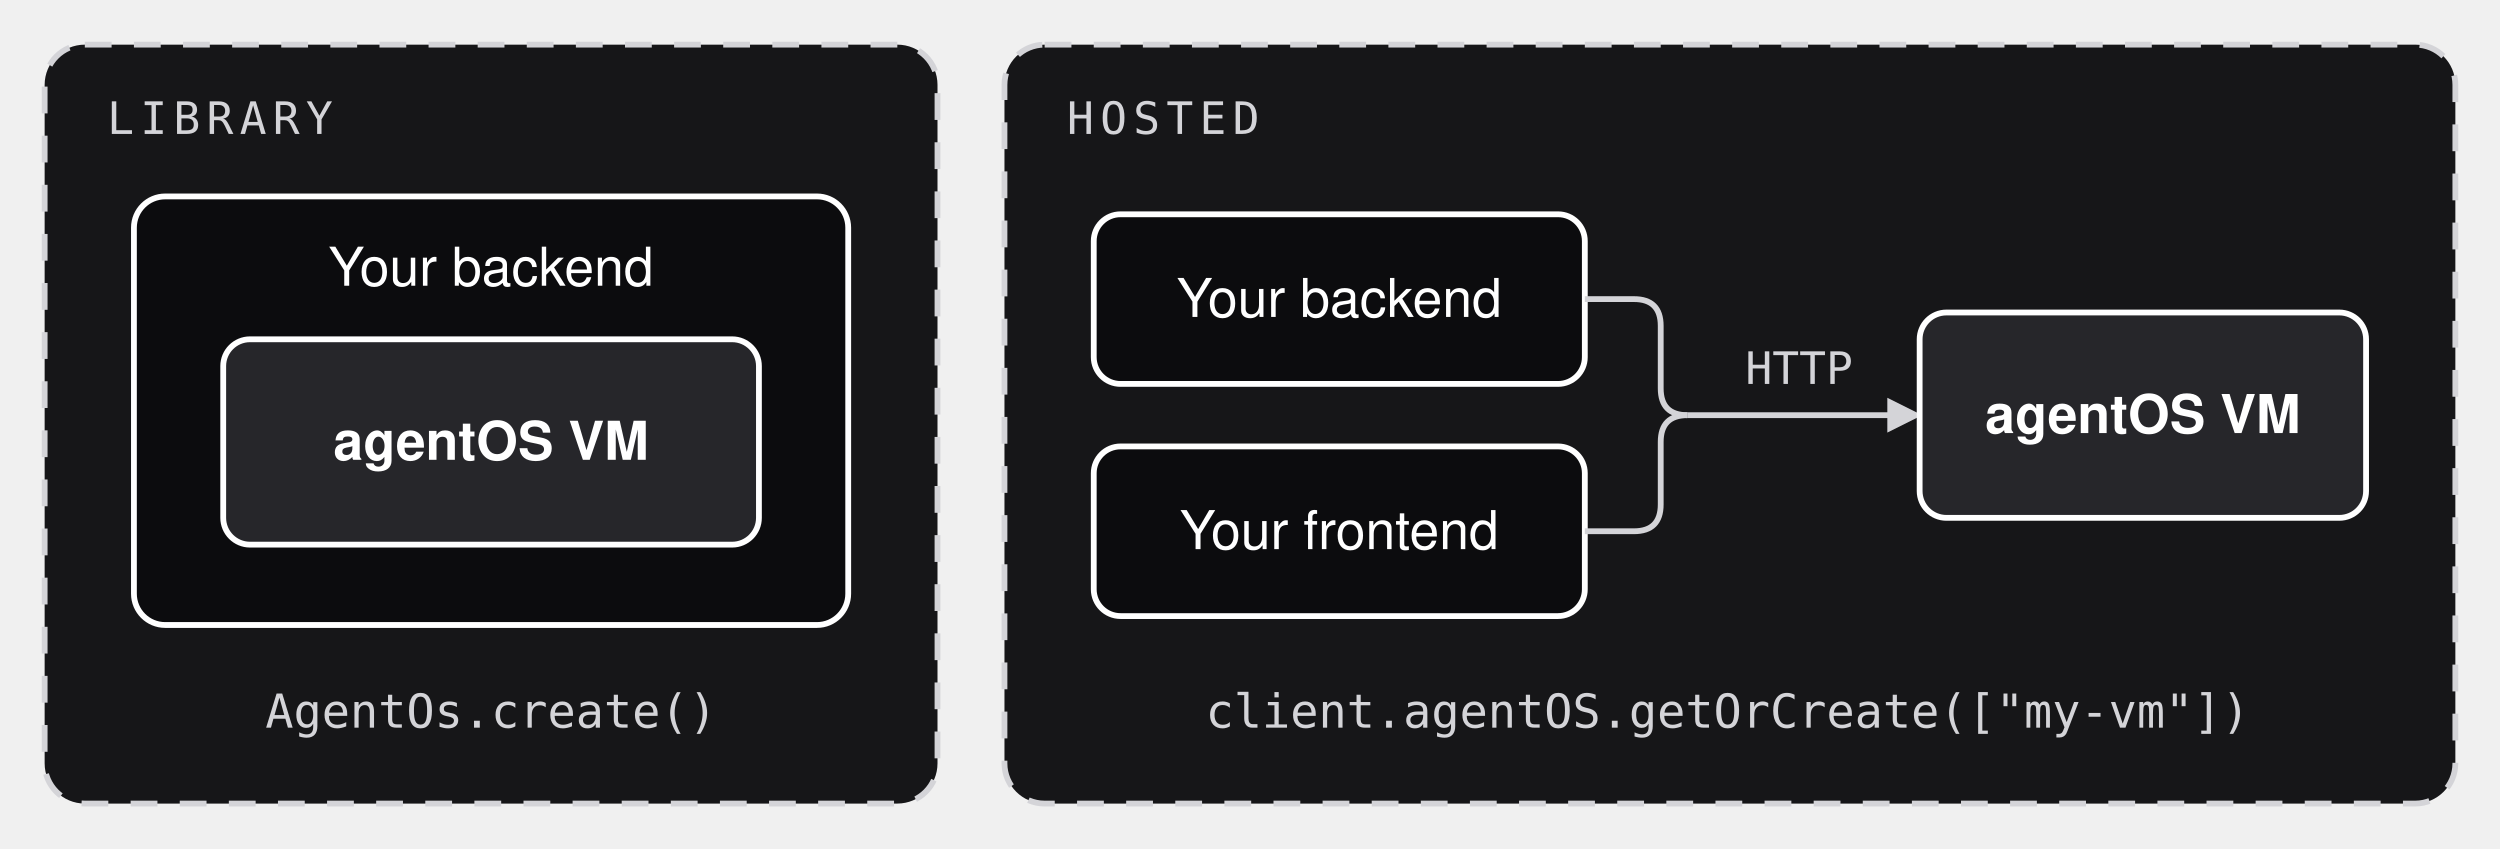
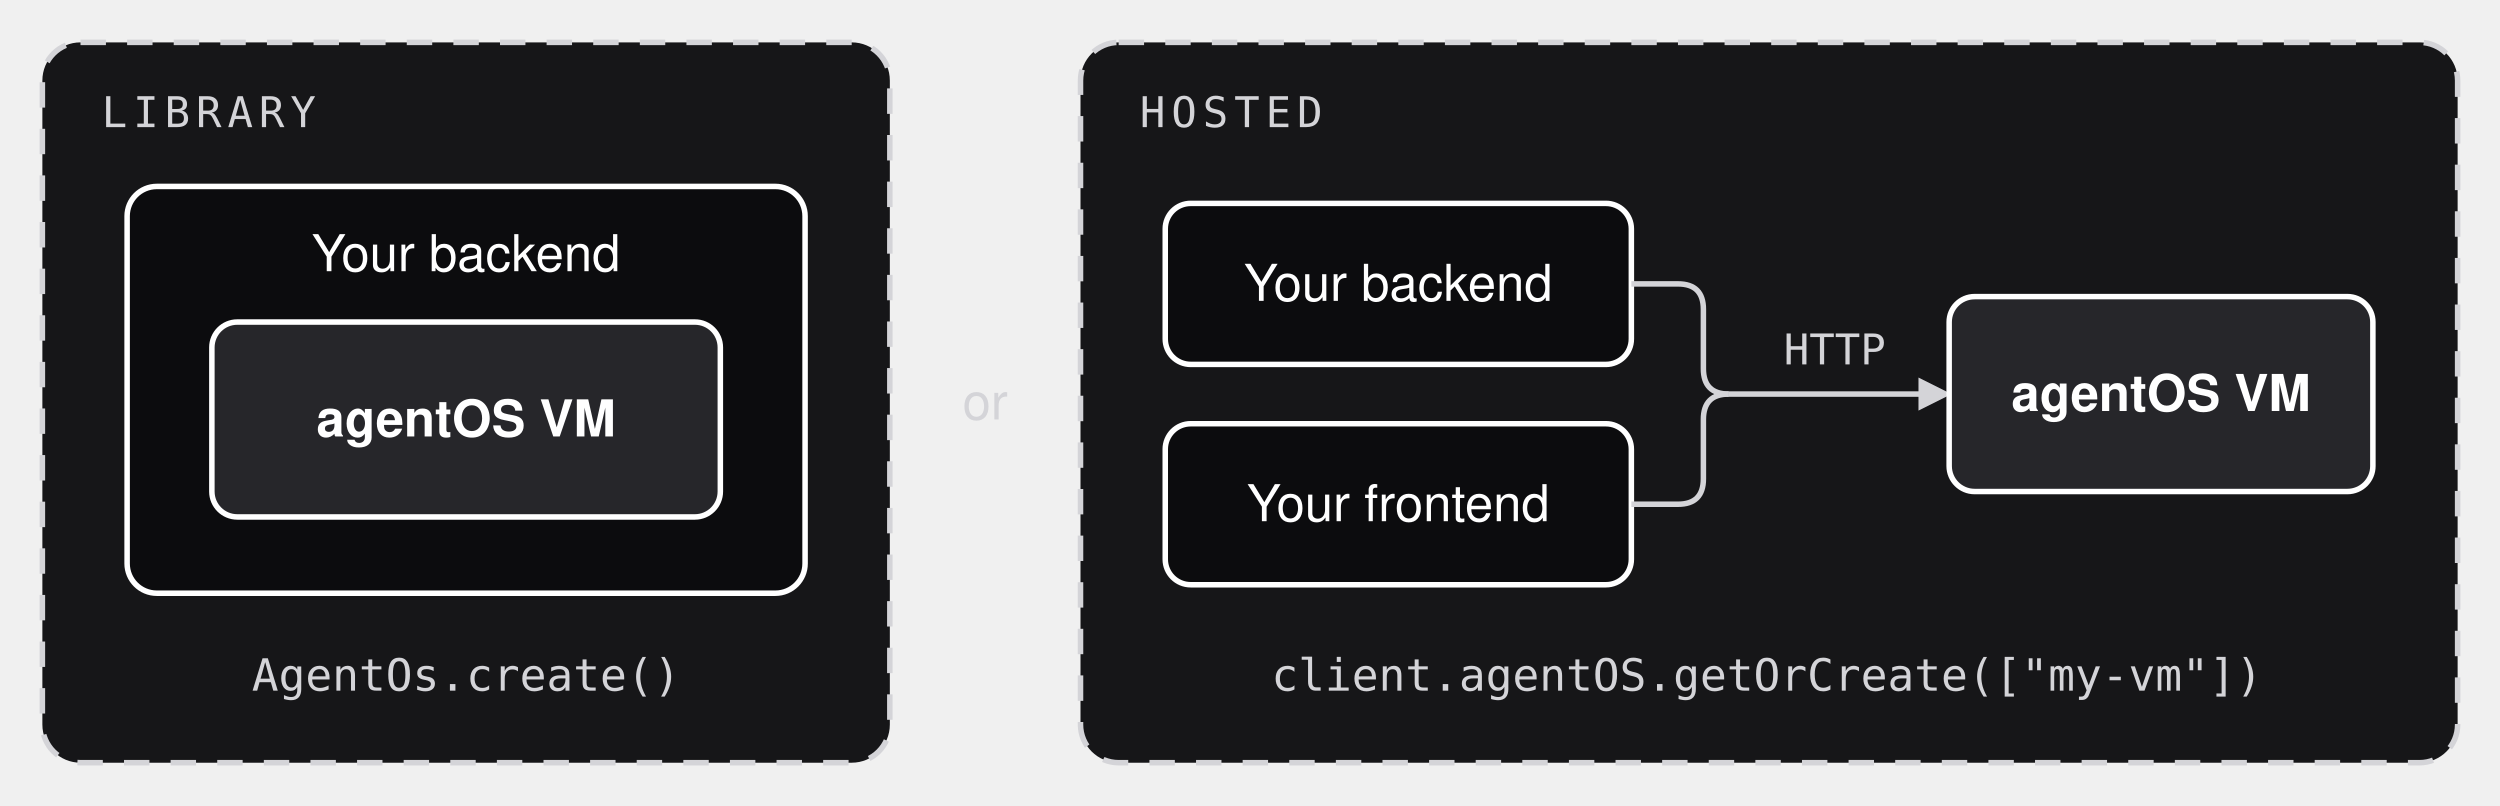
- <svg xmlns="http://www.w3.org/2000/svg" viewBox="0 0 560 190" width="560" height="190" role="img" aria-label="Library: agentOS runs as a VM inside your backend, created with AgentOs.create(). Hosted: your backend and your frontend call an agentOS VM over HTTP, reached with client.agentOS.getOrCreate()." style="font-family:system-ui,-apple-system,'Segoe UI',Helvetica,Arial,sans-serif">
+ <svg xmlns="http://www.w3.org/2000/svg" viewBox="0 0 590 190" width="590" height="190" role="img" aria-label="Library: agentOS runs as a VM inside your backend, created with AgentOs.create(). Or hosted: your backend and your frontend call an agentOS VM over HTTP, reached with client.agentOS.getOrCreate()." style="font-family:system-ui,-apple-system,'Segoe UI',Helvetica,Arial,sans-serif">
  <defs>
    <marker id="library-vs-hosted-arrow" viewBox="0 0 10 10" refX="8" refY="5" markerWidth="6" markerHeight="6" orient="auto-start-reverse">
      <path d="M0 0 L10 5 L0 10 z" fill="#d4d4d8" />
    </marker>
  </defs>
  <rect x="10" y="10" width="200" height="170" rx="9" fill="#161618" stroke="#d4d4d8" stroke-width="1.3" stroke-dasharray="6 5" />
  <text x="24" y="30" font-size="10" font-family="ui-monospace,SFMono-Regular,Menlo,Consolas,monospace" letter-spacing="0.14em" fill="#d4d4d8">LIBRARY</text>
  <rect x="30" y="44" width="160" height="96" rx="7" fill="#0c0c0e" stroke="#ffffff" stroke-width="1.3" />
  <text x="110" y="64" text-anchor="middle" font-size="12" fill="#ffffff">Your backend</text>
  <rect x="50" y="76" width="120" height="46" rx="6" fill="#26262a" stroke="#ffffff" stroke-width="1.3" />
  <text x="110" y="103" text-anchor="middle" font-size="12" font-weight="600" fill="#ffffff">agentOS VM</text>
  <text x="110" y="163" text-anchor="middle" font-size="10.5" font-family="ui-monospace,SFMono-Regular,Menlo,Consolas,monospace" fill="#d4d4d8">AgentOs.create()</text>
-   <rect x="225" y="10" width="325" height="170" rx="9" fill="#161618" stroke="#d4d4d8" stroke-width="1.3" stroke-dasharray="6 5" />
-   <text x="239" y="30" font-size="10" font-family="ui-monospace,SFMono-Regular,Menlo,Consolas,monospace" letter-spacing="0.14em" fill="#d4d4d8">HOSTED</text>
-   <rect x="245" y="48" width="110" height="38" rx="6" fill="#0c0c0e" stroke="#ffffff" stroke-width="1.3" />
-   <text x="300" y="71" text-anchor="middle" font-size="12" fill="#ffffff">Your backend</text>
-   <rect x="245" y="100" width="110" height="38" rx="6" fill="#0c0c0e" stroke="#ffffff" stroke-width="1.3" />
-   <text x="300" y="123" text-anchor="middle" font-size="12" fill="#ffffff">Your frontend</text>
-   <path d="M355 67 H366 Q372 67 372 73 V87 Q372 93 378 93" fill="none" stroke="#d4d4d8" stroke-width="1.3" />
-   <path d="M355 119 H366 Q372 119 372 113 V99 Q372 93 378 93" fill="none" stroke="#d4d4d8" stroke-width="1.3" />
-   <line x1="378" y1="93" x2="429" y2="93" stroke="#d4d4d8" stroke-width="1.3" marker-end="url(#library-vs-hosted-arrow)" />
-   <text x="403" y="86" text-anchor="middle" font-size="10" font-family="ui-monospace,SFMono-Regular,Menlo,Consolas,monospace" fill="#d4d4d8">HTTP</text>
-   <rect x="430" y="70" width="100" height="46" rx="6" fill="#26262a" stroke="#ffffff" stroke-width="1.3" />
-   <text x="480" y="97" text-anchor="middle" font-size="12" font-weight="600" fill="#ffffff">agentOS VM</text>
-   <text x="387" y="163" text-anchor="middle" font-size="10.5" font-family="ui-monospace,SFMono-Regular,Menlo,Consolas,monospace" fill="#d4d4d8">client.agentOS.getOrCreate(["my-vm"])</text>
+   <text x="232.5" y="99" text-anchor="middle" font-size="12" fill="#d4d4d8">or</text>
+   <g transform="translate(30 0)">
+     <rect x="225" y="10" width="325" height="170" rx="9" fill="#161618" stroke="#d4d4d8" stroke-width="1.3" stroke-dasharray="6 5" />
+     <text x="239" y="30" font-size="10" font-family="ui-monospace,SFMono-Regular,Menlo,Consolas,monospace" letter-spacing="0.14em" fill="#d4d4d8">HOSTED</text>
+     <rect x="245" y="48" width="110" height="38" rx="6" fill="#0c0c0e" stroke="#ffffff" stroke-width="1.3" />
+     <text x="300" y="71" text-anchor="middle" font-size="12" fill="#ffffff">Your backend</text>
+     <rect x="245" y="100" width="110" height="38" rx="6" fill="#0c0c0e" stroke="#ffffff" stroke-width="1.3" />
+     <text x="300" y="123" text-anchor="middle" font-size="12" fill="#ffffff">Your frontend</text>
+     <path d="M355 67 H366 Q372 67 372 73 V87 Q372 93 378 93" fill="none" stroke="#d4d4d8" stroke-width="1.3" />
+     <path d="M355 119 H366 Q372 119 372 113 V99 Q372 93 378 93" fill="none" stroke="#d4d4d8" stroke-width="1.3" />
+     <line x1="378" y1="93" x2="429" y2="93" stroke="#d4d4d8" stroke-width="1.3" marker-end="url(#library-vs-hosted-arrow)" />
+     <text x="403" y="86" text-anchor="middle" font-size="10" font-family="ui-monospace,SFMono-Regular,Menlo,Consolas,monospace" fill="#d4d4d8">HTTP</text>
+     <rect x="430" y="70" width="100" height="46" rx="6" fill="#26262a" stroke="#ffffff" stroke-width="1.3" />
+     <text x="480" y="97" text-anchor="middle" font-size="12" font-weight="600" fill="#ffffff">agentOS VM</text>
+     <text x="387" y="163" text-anchor="middle" font-size="10.5" font-family="ui-monospace,SFMono-Regular,Menlo,Consolas,monospace" fill="#d4d4d8">client.agentOS.getOrCreate(["my-vm"])</text>
+   </g>
</svg>
